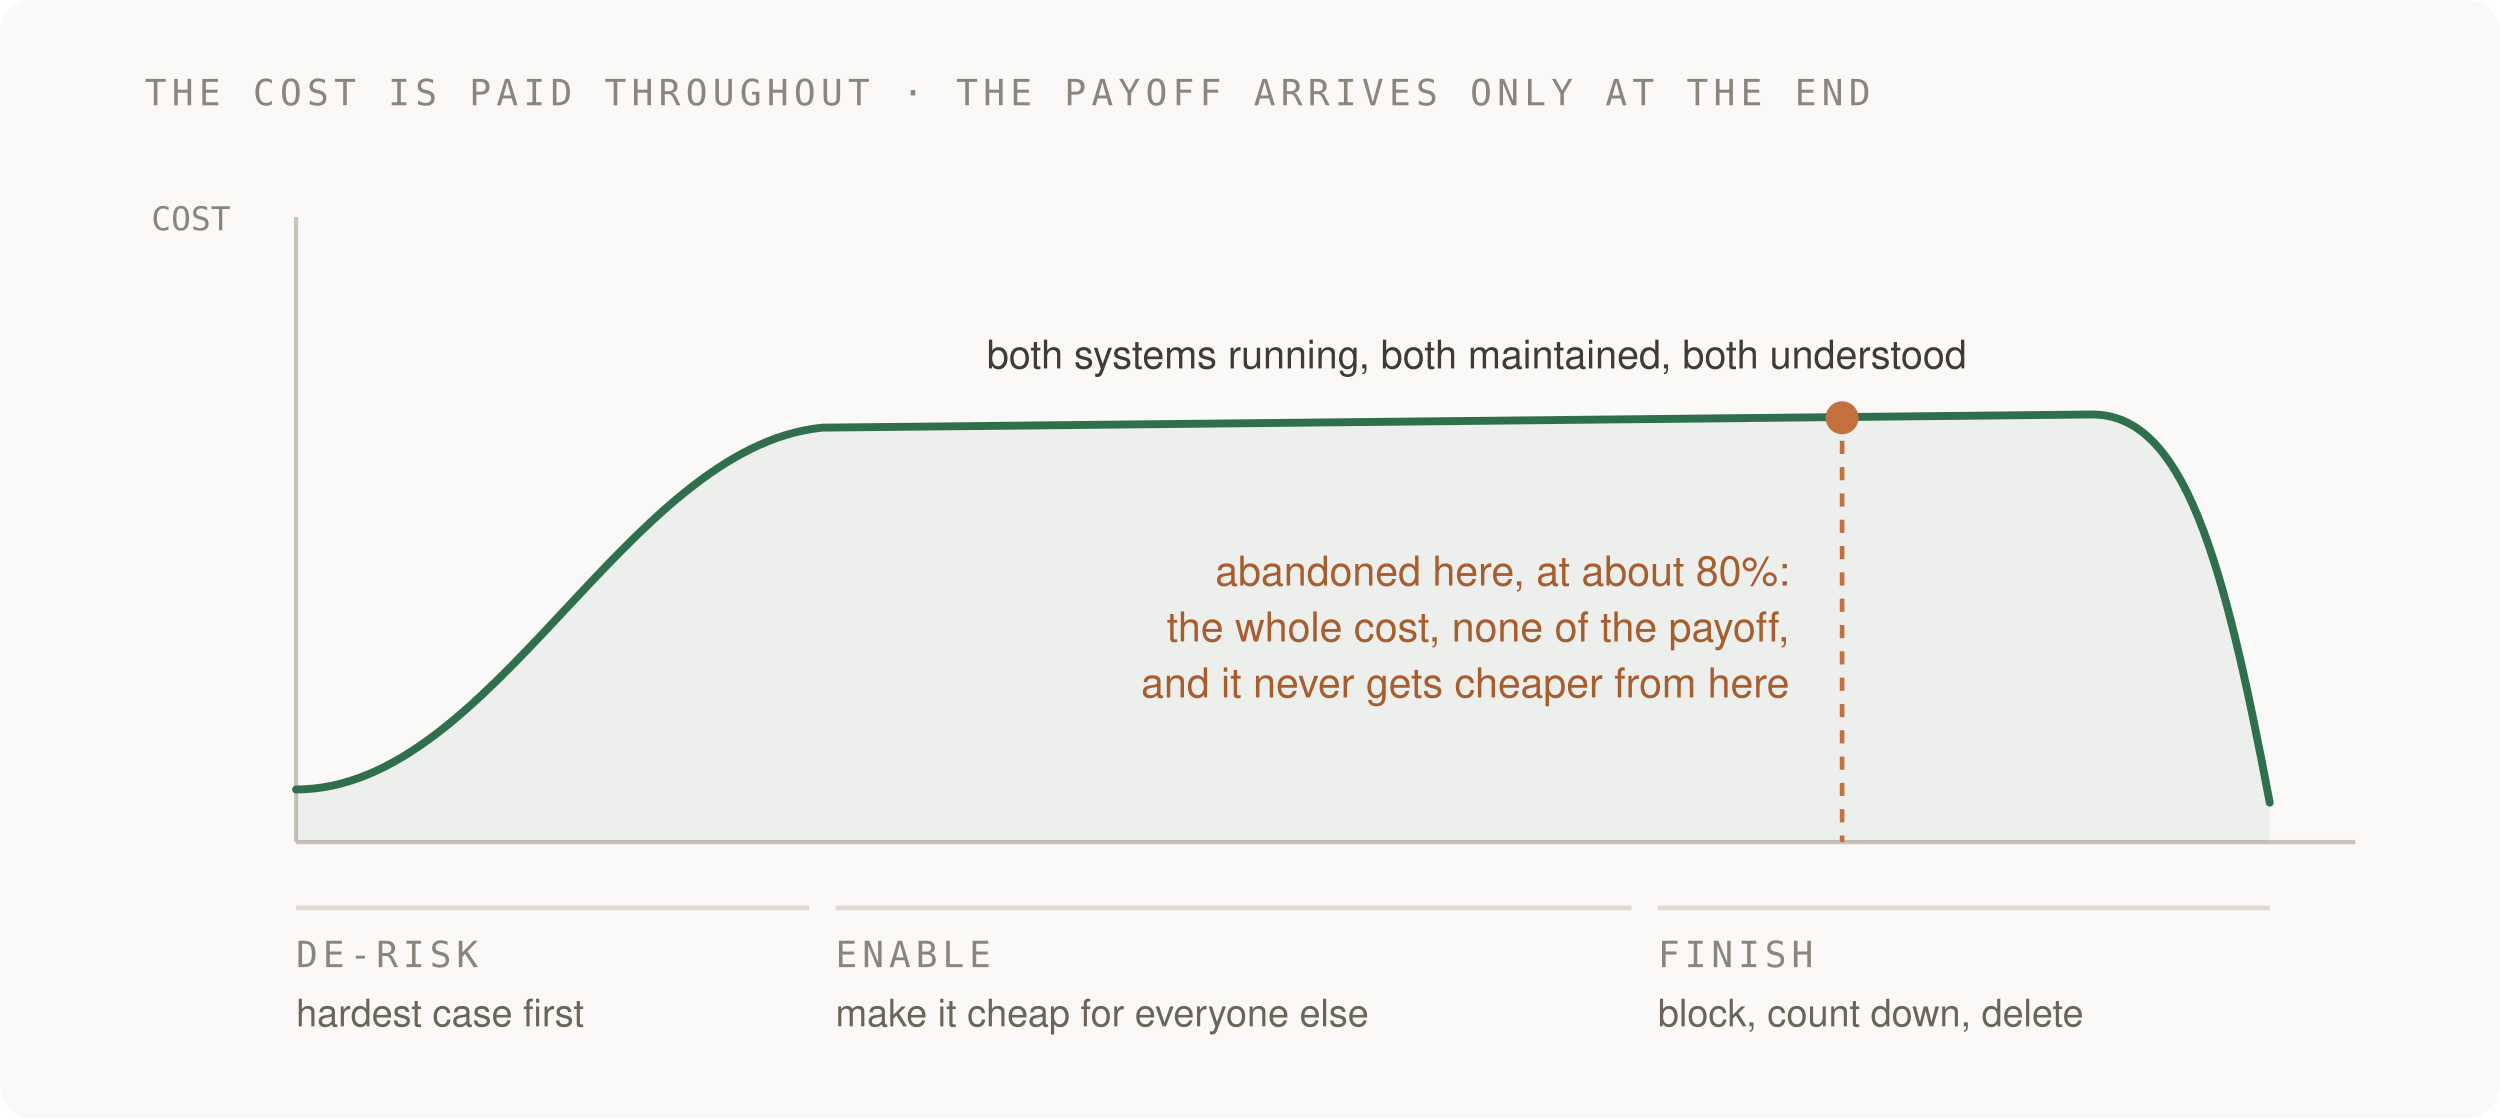
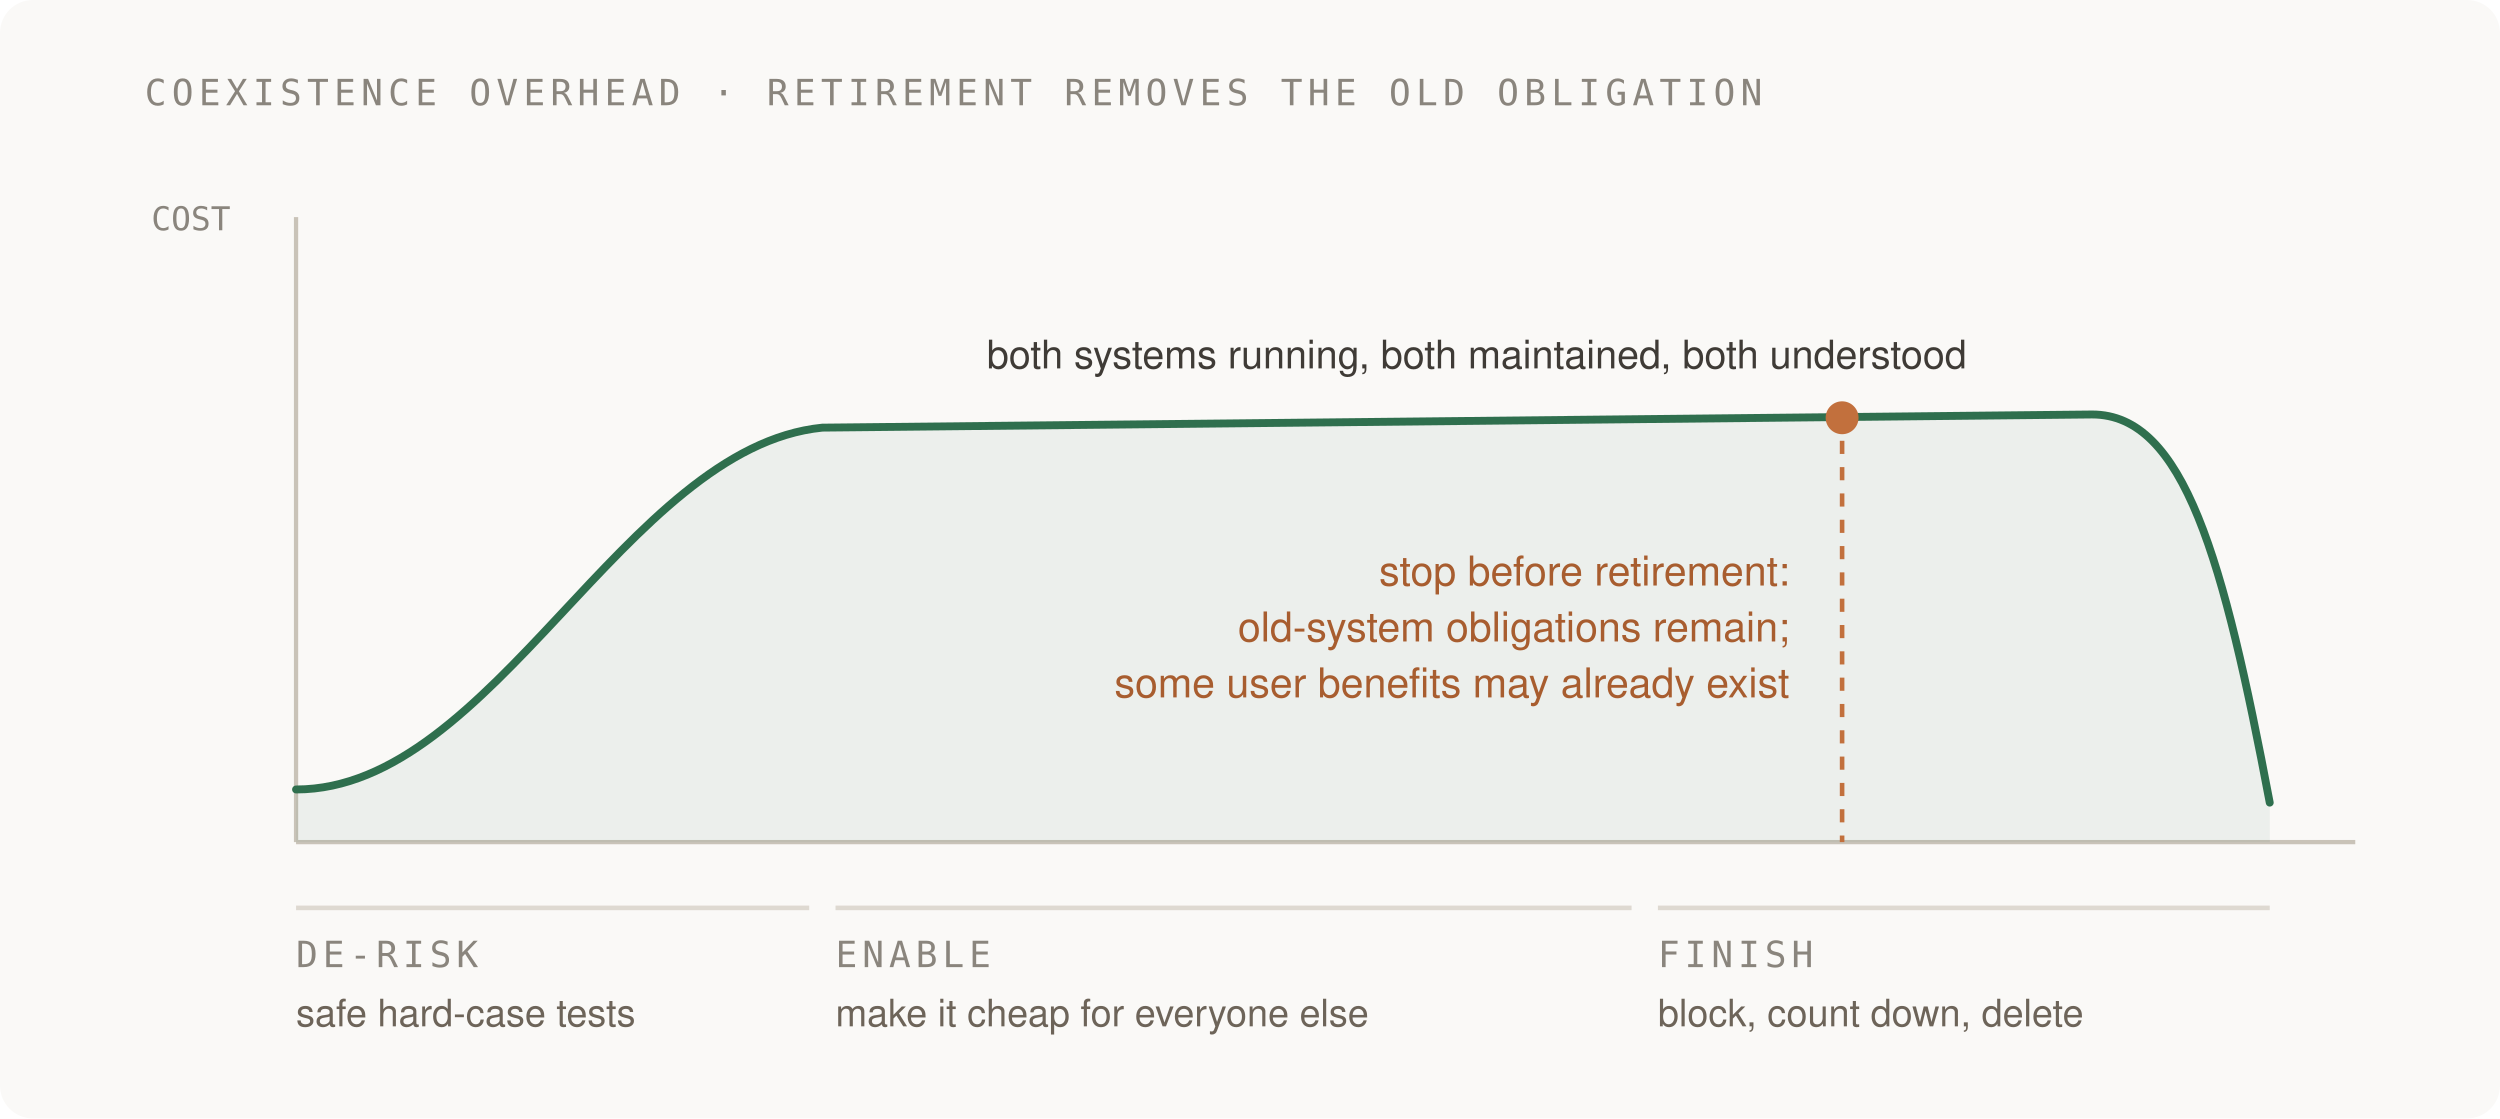
- <svg xmlns="http://www.w3.org/2000/svg" viewBox="0 0 760 340" width="760" height="340" role="img" aria-label="A migration's cost rises during de-risk, stays high through enable and finish because both systems are running, and only falls when the old system is deleted. A marker at eighty per cent shows where migrations are typically abandoned, having paid the whole cost and collected none of the benefit.">
+ <svg xmlns="http://www.w3.org/2000/svg" viewBox="0 0 760 340" width="760" height="340" role="img" aria-label="Illustrative coexistence overhead rises while both systems run, then falls at retirement. A stalled migration retains old-system obligations even when migrated users already benefit. The shape is a teaching example, not measured data.">
  <rect width="760" height="340" rx="10" fill="#faf9f7" />
-   <text x="44" y="32" font-family="ui-monospace, SFMono-Regular, Menlo, monospace" font-size="11" fill="#8a857d" letter-spacing="1.6">THE COST IS PAID THROUGHOUT · THE PAYOFF ARRIVES ONLY AT THE END</text>
+   <text x="44" y="32" font-family="ui-monospace, SFMono-Regular, Menlo, monospace" font-size="11" fill="#8a857d" letter-spacing="1.6">COEXISTENCE OVERHEAD · RETIREMENT REMOVES THE OLD OBLIGATION</text>
  <line x1="90" y1="256" x2="716" y2="256" stroke="#c9c3b8" stroke-width="1.3" />
  <line x1="90" y1="256" x2="90" y2="66" stroke="#c9c3b8" stroke-width="1.3" />
  <text x="46" y="70" font-family="ui-monospace, SFMono-Regular, Menlo, monospace" font-size="10" fill="#8a857d">COST</text>
  <path d="M 90 240 C 150 240, 190 136, 250 130 L 636 126 C 664 126, 676 170, 690 244" fill="none" stroke="#2f6f4e" stroke-width="2.4" stroke-linecap="round" />
  <path d="M 90 240 C 150 240, 190 136, 250 130 L 636 126 C 664 126, 676 170, 690 244 L 690 256 L 90 256 Z" fill="#2f6f4e" opacity="0.07" />
  <text x="300" y="112" font-family="ui-sans-serif, -apple-system, Segoe UI, Helvetica, Arial, sans-serif" font-size="12" fill="#3f3b36">both systems running, both maintained, both understood</text>
  <line x1="560" y1="126" x2="560" y2="256" stroke="#c2703d" stroke-width="1.4" stroke-dasharray="4 4" />
  <circle cx="560" cy="127" r="5" fill="#c2703d" />
-   <text x="544" y="178" text-anchor="end" font-family="ui-sans-serif, -apple-system, Segoe UI, Helvetica, Arial, sans-serif" font-size="12.5" fill="#a85d2f">abandoned here, at about 80%:</text>
-   <text x="544" y="195" text-anchor="end" font-family="ui-sans-serif, -apple-system, Segoe UI, Helvetica, Arial, sans-serif" font-size="12.5" fill="#a85d2f">the whole cost, none of the payoff,</text>
-   <text x="544" y="212" text-anchor="end" font-family="ui-sans-serif, -apple-system, Segoe UI, Helvetica, Arial, sans-serif" font-size="12.5" fill="#a85d2f">and it never gets cheaper from here</text>
+   <text x="544" y="178" text-anchor="end" font-family="ui-sans-serif, -apple-system, Segoe UI, Helvetica, Arial, sans-serif" font-size="12.5" fill="#a85d2f">stop before retirement:</text>
+   <text x="544" y="195" text-anchor="end" font-family="ui-sans-serif, -apple-system, Segoe UI, Helvetica, Arial, sans-serif" font-size="12.5" fill="#a85d2f">old-system obligations remain;</text>
+   <text x="544" y="212" text-anchor="end" font-family="ui-sans-serif, -apple-system, Segoe UI, Helvetica, Arial, sans-serif" font-size="12.5" fill="#a85d2f">some user benefits may already exist</text>
  <g stroke="#ded9d1" stroke-width="1.4">
    <line x1="90" y1="276" x2="246" y2="276" />
    <line x1="254" y1="276" x2="496" y2="276" />
    <line x1="504" y1="276" x2="690" y2="276" />
  </g>
  <g font-family="ui-monospace, SFMono-Regular, Menlo, monospace" font-size="11" fill="#8a857d" letter-spacing="1.5">
    <text x="90" y="294">DE-RISK</text>
    <text x="254" y="294">ENABLE</text>
    <text x="504" y="294">FINISH</text>
  </g>
  <g font-family="ui-sans-serif, -apple-system, Segoe UI, Helvetica, Arial, sans-serif" font-size="11.5" fill="#6d6459">
-     <text x="90" y="312">hardest case first</text>
+     <text x="90" y="312">safe hard-case tests</text>
    <text x="254" y="312">make it cheap for everyone else</text>
    <text x="504" y="312">block, count down, delete</text>
  </g>
</svg>
